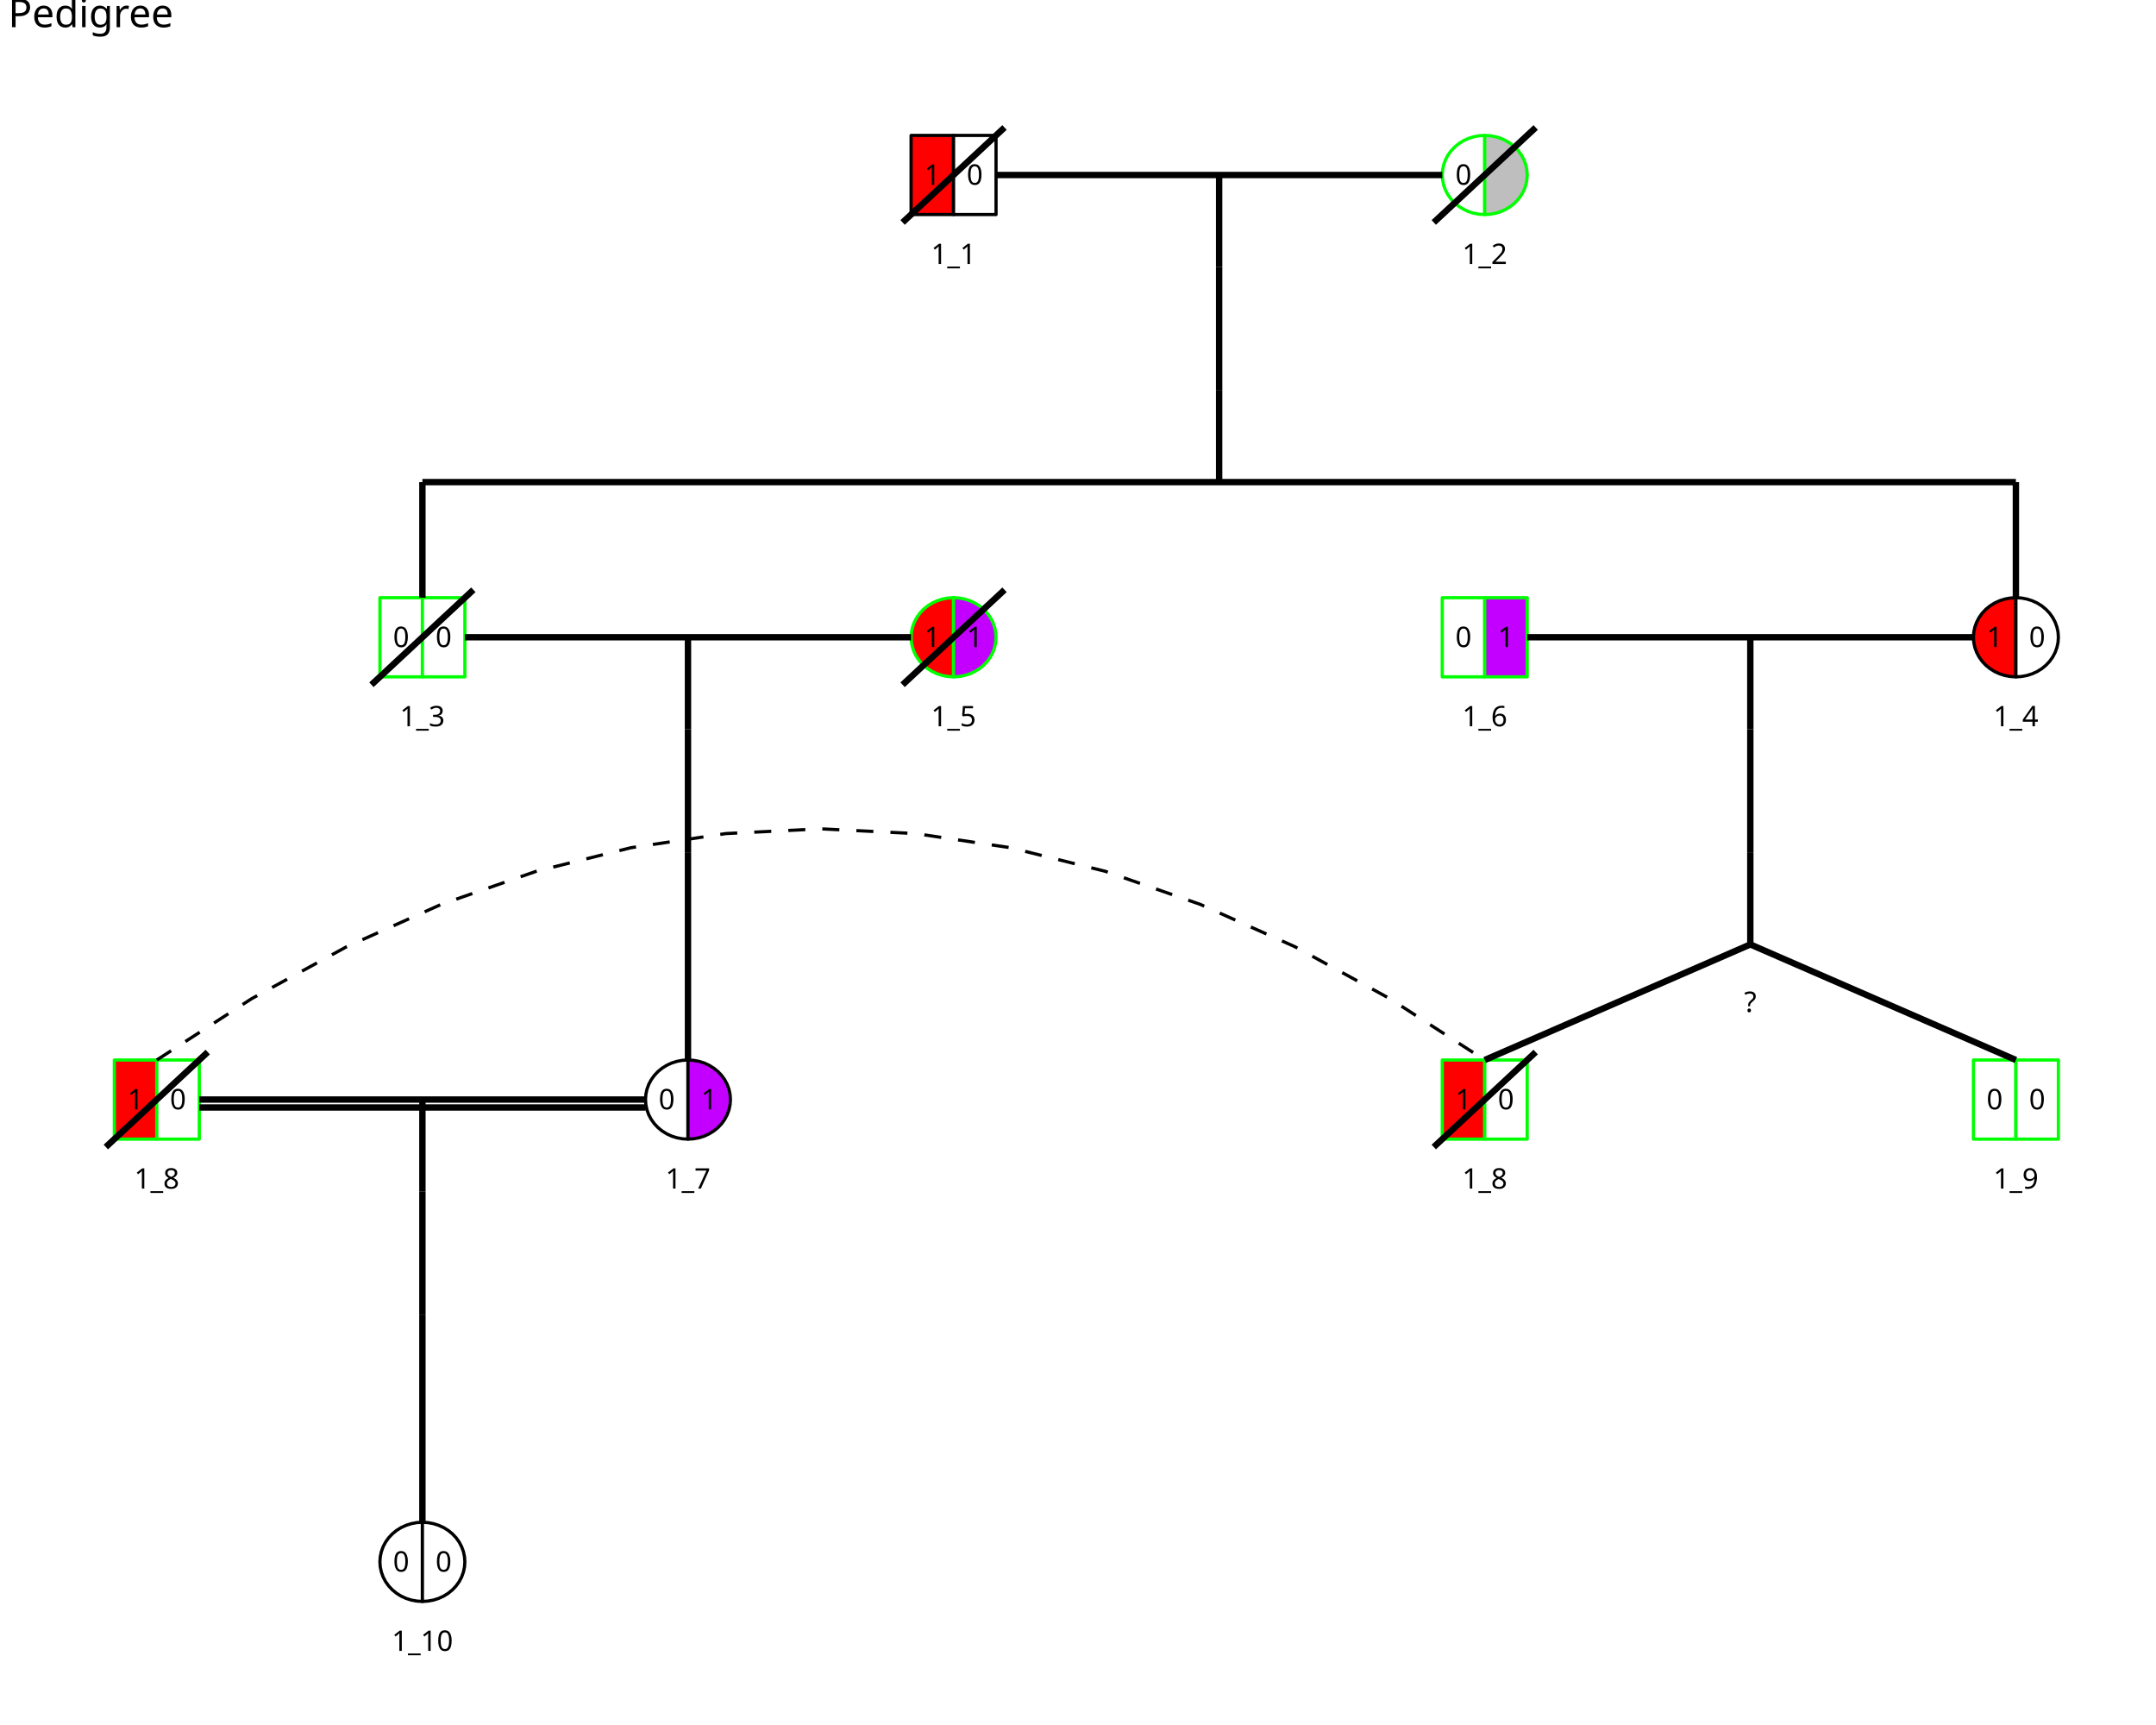
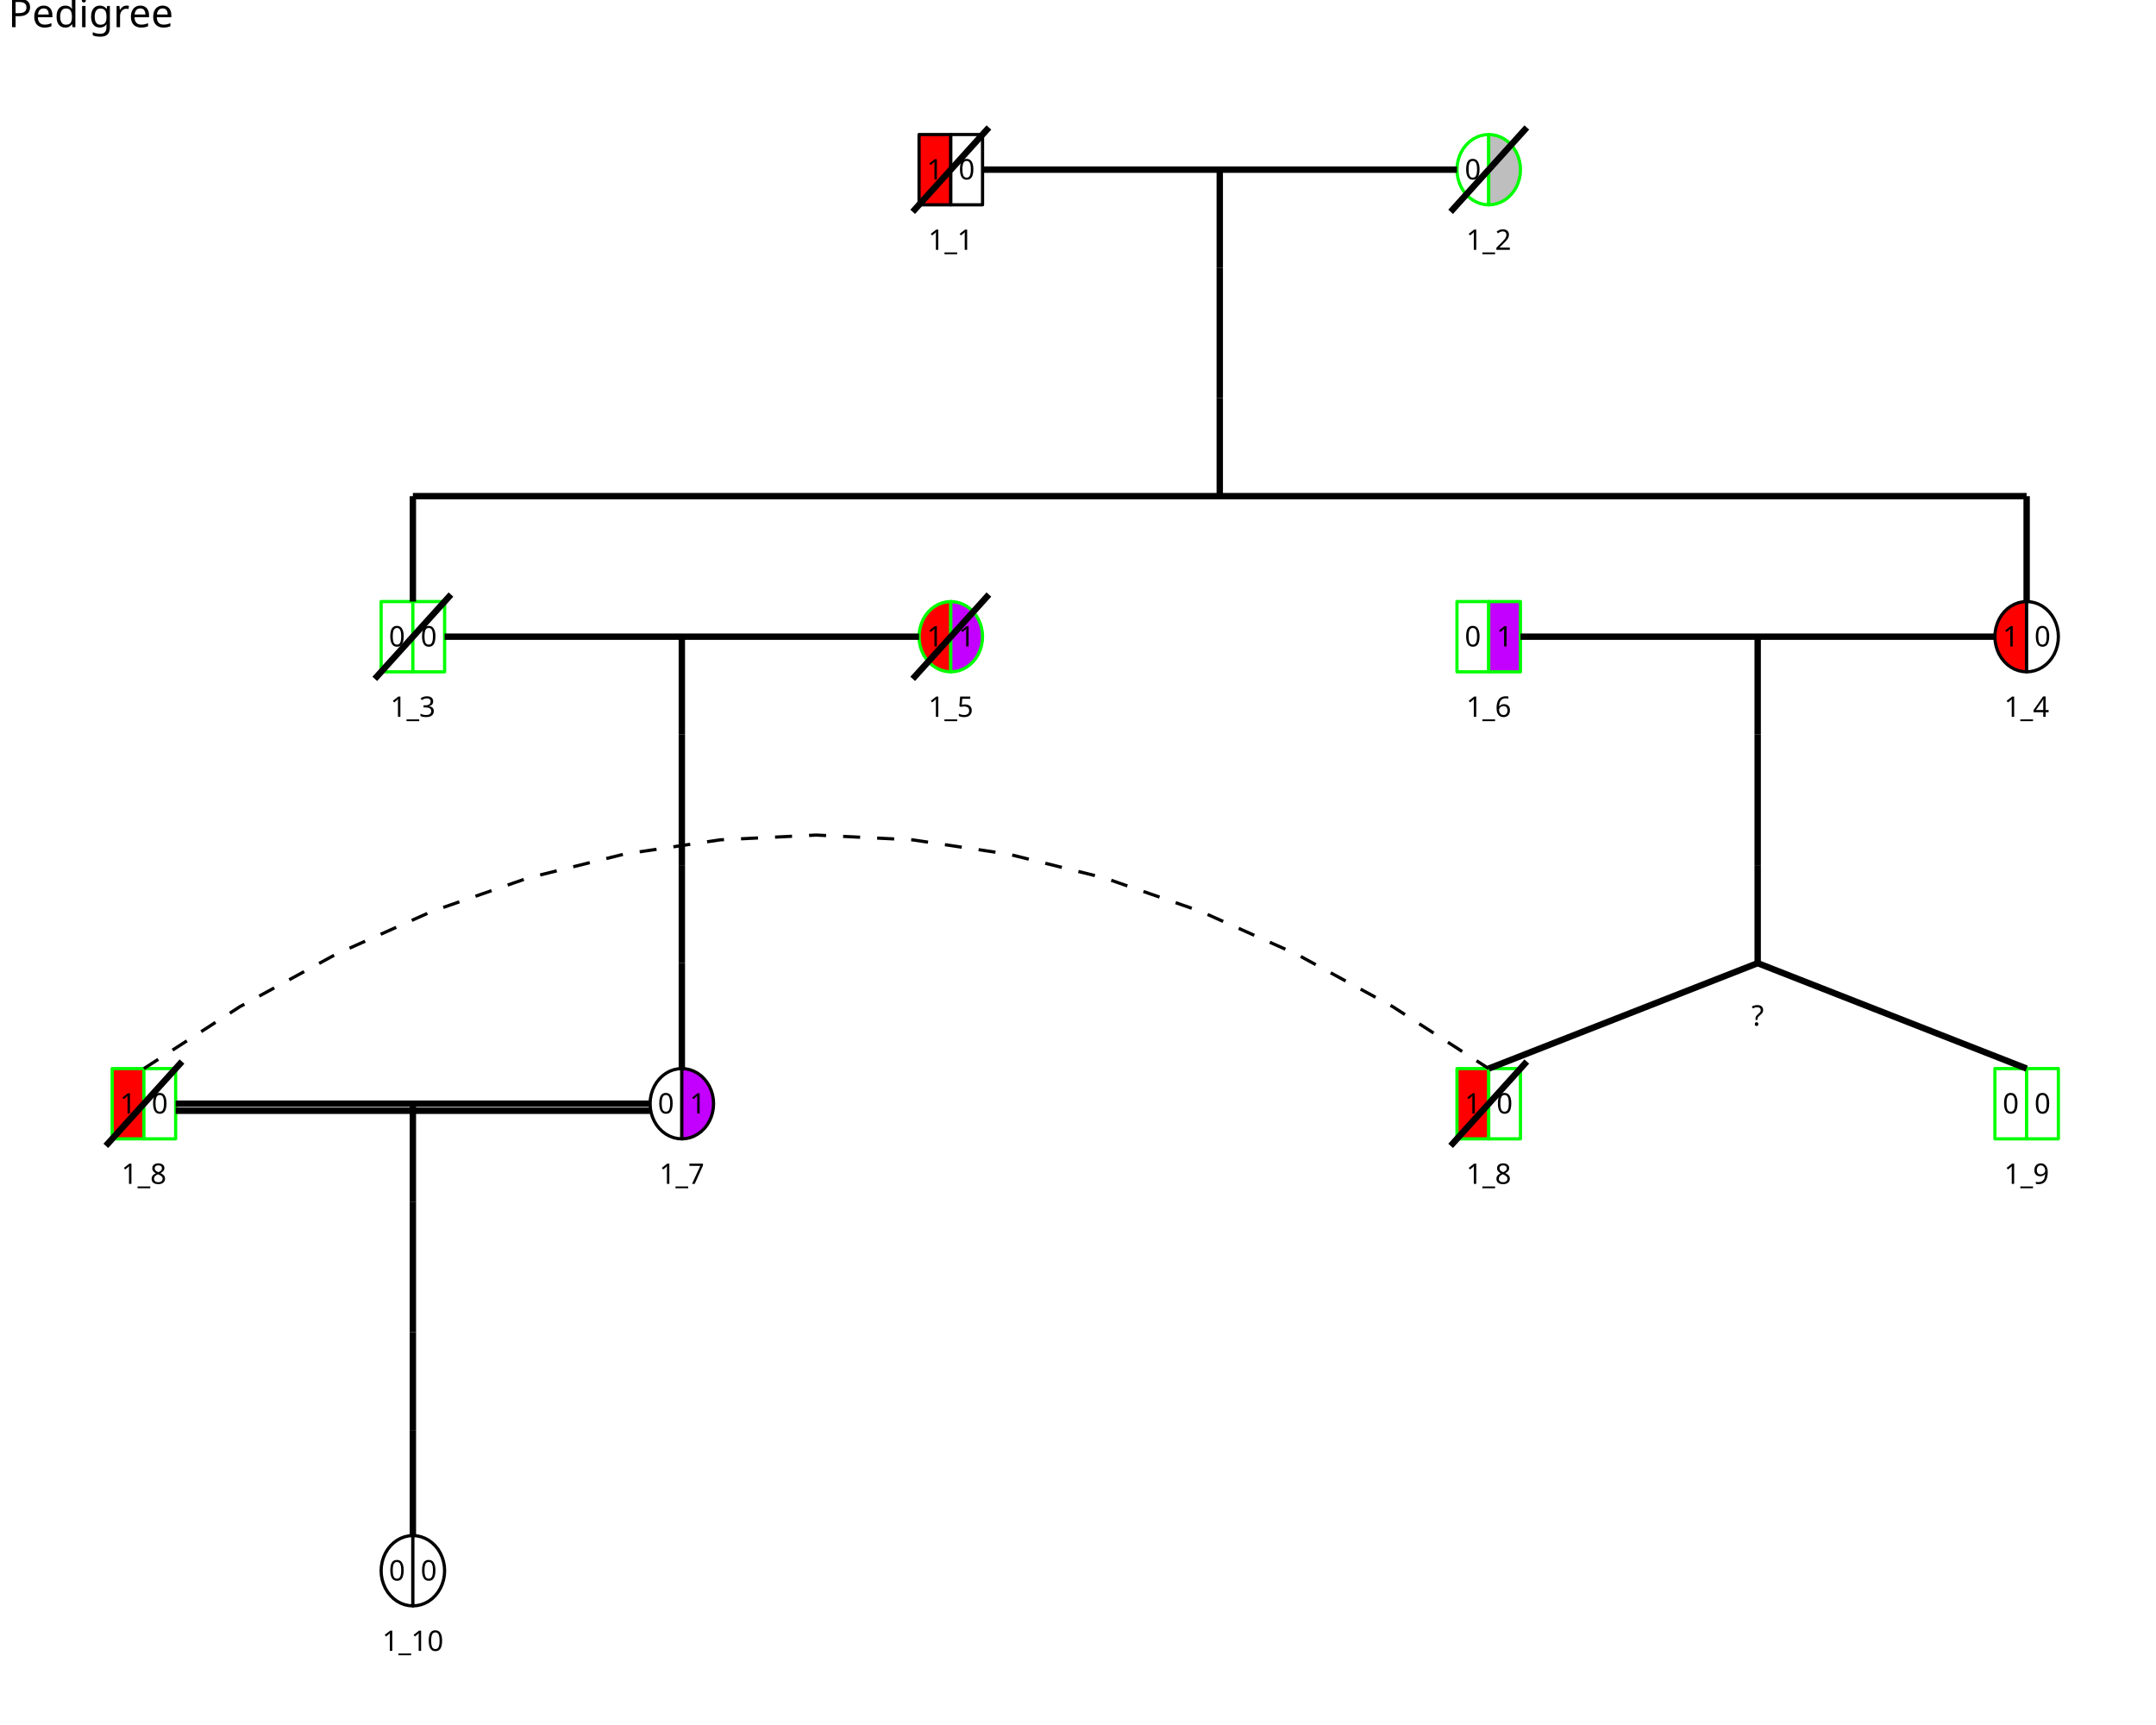
<svg xmlns="http://www.w3.org/2000/svg" class="svglite" data-engine-version="2.0" width="720.00pt" height="576.00pt" viewBox="0 0 720.00 576.00">
  <defs>
    <style type="text/css">
    .svglite line, .svglite polyline, .svglite polygon, .svglite path, .svglite rect, .svglite circle {
      fill: none;
      stroke: #000000;
      stroke-linecap: round;
      stroke-linejoin: round;
      stroke-miterlimit: 10.00;
    }
  </style>
  </defs>
  <rect width="100%" height="100%" style="stroke: none; fill: #FFFFFF;" />
  <defs>
    <clipPath id="cpMC4wMHw3MjAuMDB8MC4wMHw1NzYuMDA=">
      <rect x="0.00" y="0.00" width="720.00" height="576.00" />
    </clipPath>
  </defs>
  <g clip-path="url(#cpMC4wMHw3MjAuMDB8MC4wMHw1NzYuMDA=)">
    <rect x="0.00" y="0.00" width="720.00" height="576.00" style="stroke-width: 1.07; stroke: #FFFFFF; fill: #FFFFFF;" />
  </g>
  <defs>
    <clipPath id="cpMi43NHw3MjAuMDB8MTcuMzB8NTczLjI2">
      <rect x="2.74" y="17.30" width="717.26" height="555.96" />
    </clipPath>
  </defs>
  <g clip-path="url(#cpMi43NHw3MjAuMDB8MTcuMzB8NTczLjI2)">
    <rect x="2.74" y="17.30" width="717.26" height="555.96" style="stroke-width: 1.07; stroke: none;" />
-     <polygon points="318.44,58.43 318.44,45.22 304.26,45.22 304.26,71.64 318.44,71.64 " style="stroke-width: 1.07; stroke-linecap: butt; fill: #FF0000;" />
-     <polygon points="141.06,212.79 141.06,199.58 126.87,199.58 126.87,226.01 141.06,226.01 " style="stroke-width: 1.07; stroke: #00FF00; stroke-linecap: butt; fill: #FFFFFF;" />
-     <polygon points="52.36,367.16 52.36,353.95 38.18,353.95 38.18,380.37 52.36,380.37 " style="stroke-width: 1.07; stroke: #00FF00; stroke-linecap: butt; fill: #FF0000;" />
-     <polygon points="141.06,521.52 141.06,508.31 139.20,508.42 137.38,508.76 135.63,509.32 133.96,510.08 132.42,511.04 131.03,512.18 129.80,513.48 128.77,514.92 127.95,516.47 127.36,518.10 126.99,519.80 126.87,521.52 126.99,523.25 127.36,524.94 127.95,526.58 128.77,528.13 129.80,529.57 131.03,530.87 132.42,532.01 133.96,532.97 135.63,533.73 137.38,534.29 139.20,534.62 141.06,534.74 " style="stroke-width: 1.07; stroke-linecap: butt; fill: #FFFFFF;" />
-     <polygon points="495.83,58.43 495.83,45.22 493.98,45.33 492.16,45.67 490.40,46.22 488.74,46.99 487.19,47.95 485.80,49.09 484.57,50.39 483.54,51.82 482.72,53.37 482.13,55.01 481.77,56.70 481.64,58.43 481.77,60.15 482.13,61.85 482.72,63.49 483.54,65.04 484.57,66.47 485.80,67.77 487.19,68.91 488.74,69.87 490.40,70.64 492.16,71.19 493.98,71.53 495.83,71.64 " style="stroke-width: 1.07; stroke: #00FF00; stroke-linecap: butt; fill: #FFFFFF;" />
-     <polygon points="318.44,212.79 318.44,199.58 316.59,199.69 314.77,200.03 313.01,200.59 311.35,201.35 309.81,202.31 308.41,203.45 307.19,204.75 306.16,206.19 305.34,207.74 304.74,209.37 304.38,211.07 304.26,212.79 304.38,214.52 304.74,216.21 305.34,217.85 306.16,219.40 307.19,220.84 308.41,222.14 309.81,223.28 311.35,224.24 313.01,225.00 314.77,225.56 316.59,225.89 318.44,226.01 " style="stroke-width: 1.07; stroke: #00FF00; stroke-linecap: butt; fill: #FF0000;" />
-     <polygon points="229.75,367.16 229.75,353.95 227.90,354.06 226.08,354.40 224.32,354.95 222.66,355.72 221.11,356.68 219.72,357.82 218.50,359.12 217.47,360.55 216.64,362.10 216.05,363.74 215.69,365.43 215.57,367.16 215.69,368.88 216.05,370.58 216.64,372.22 217.47,373.77 218.50,375.20 219.72,376.50 221.11,377.64 222.66,378.60 224.32,379.37 226.08,379.92 227.90,380.26 229.75,380.37 " style="stroke-width: 1.07; stroke-linecap: butt; fill: #FFFFFF;" />
-     <polygon points="495.83,212.79 495.83,199.58 481.64,199.58 481.64,226.01 495.83,226.01 " style="stroke-width: 1.07; stroke: #00FF00; stroke-linecap: butt; fill: #FFFFFF;" />
-     <polygon points="495.83,367.16 495.83,353.95 481.64,353.95 481.64,380.37 495.83,380.37 " style="stroke-width: 1.07; stroke: #00FF00; stroke-linecap: butt; fill: #FF0000;" />
-     <polygon points="673.21,212.79 673.21,199.58 671.36,199.69 669.54,200.03 667.79,200.59 666.12,201.35 664.58,202.31 663.18,203.45 661.96,204.75 660.93,206.19 660.11,207.74 659.51,209.37 659.15,211.07 659.03,212.79 659.15,214.52 659.51,216.21 660.11,217.85 660.93,219.40 661.96,220.84 663.18,222.14 664.58,223.28 666.12,224.24 667.79,225.00 669.54,225.56 671.36,225.89 673.21,226.01 " style="stroke-width: 1.07; stroke-linecap: butt; fill: #FF0000;" />
-     <polygon points="673.21,367.16 673.21,353.95 659.03,353.95 659.03,380.37 673.21,380.37 " style="stroke-width: 1.07; stroke: #00FF00; stroke-linecap: butt; fill: #FFFFFF;" />
-     <polygon points="318.44,58.43 318.44,71.64 332.63,71.64 332.63,45.22 318.44,45.22 " style="stroke-width: 1.07; stroke-linecap: butt; fill: #FFFFFF;" />
-     <polygon points="141.06,212.79 141.06,226.01 155.24,226.01 155.24,199.58 141.06,199.58 " style="stroke-width: 1.07; stroke: #00FF00; stroke-linecap: butt; fill: #FFFFFF;" />
-     <polygon points="52.36,367.16 52.36,380.37 66.55,380.37 66.55,353.95 52.36,353.95 " style="stroke-width: 1.07; stroke: #00FF00; stroke-linecap: butt; fill: #FFFFFF;" />
-     <polygon points="141.06,521.52 141.06,534.74 142.91,534.62 144.73,534.29 146.48,533.73 148.15,532.97 149.69,532.01 151.09,530.87 152.31,529.57 153.34,528.13 154.16,526.58 154.76,524.94 155.12,523.25 155.24,521.52 155.12,519.80 154.76,518.10 154.16,516.47 153.34,514.92 152.31,513.48 151.09,512.18 149.69,511.04 148.15,510.08 146.48,509.32 144.73,508.76 142.91,508.42 141.06,508.31 " style="stroke-width: 1.07; stroke-linecap: butt; fill: #FFFFFF;" />
-     <polygon points="495.83,58.43 495.83,71.64 497.68,71.53 499.50,71.19 501.26,70.64 502.92,69.87 504.46,68.91 505.86,67.77 507.08,66.47 508.11,65.04 508.93,63.49 509.53,61.85 509.89,60.15 510.01,58.43 509.89,56.70 509.53,55.01 508.93,53.37 508.11,51.82 507.08,50.39 505.86,49.09 504.46,47.95 502.92,46.99 501.26,46.22 499.50,45.67 497.68,45.33 495.83,45.22 " style="stroke-width: 1.07; stroke: #00FF00; stroke-linecap: butt; fill: #BEBEBE;" />
-     <polygon points="318.44,212.79 318.44,226.01 320.29,225.89 322.11,225.56 323.87,225.00 325.53,224.24 327.08,223.28 328.47,222.14 329.69,220.84 330.73,219.40 331.55,217.85 332.14,216.21 332.50,214.52 332.63,212.79 332.50,211.07 332.14,209.37 331.55,207.74 330.73,206.19 329.69,204.75 328.47,203.45 327.08,202.31 325.53,201.35 323.87,200.59 322.11,200.03 320.29,199.69 318.44,199.58 " style="stroke-width: 1.07; stroke: #00FF00; stroke-linecap: butt; fill: #C300FF;" />
-     <polygon points="229.75,367.16 229.75,380.37 231.60,380.26 233.42,379.92 235.18,379.37 236.84,378.60 238.38,377.64 239.78,376.50 241.00,375.20 242.03,373.77 242.85,372.22 243.45,370.58 243.81,368.88 243.93,367.16 243.81,365.43 243.45,363.74 242.85,362.10 242.03,360.55 241.00,359.12 239.78,357.82 238.38,356.68 236.84,355.72 235.18,354.95 233.42,354.40 231.60,354.06 229.75,353.95 " style="stroke-width: 1.07; stroke-linecap: butt; fill: #C300FF;" />
-     <polygon points="495.83,212.79 495.83,226.01 510.01,226.01 510.01,199.58 495.83,199.58 " style="stroke-width: 1.07; stroke: #00FF00; stroke-linecap: butt; fill: #C300FF;" />
-     <polygon points="495.83,367.16 495.83,380.37 510.01,380.37 510.01,353.95 495.83,353.95 " style="stroke-width: 1.07; stroke: #00FF00; stroke-linecap: butt; fill: #FFFFFF;" />
-     <polygon points="673.21,212.79 673.21,226.01 675.06,225.89 676.88,225.56 678.64,225.00 680.31,224.24 681.85,223.28 683.24,222.14 684.47,220.84 685.50,219.40 686.32,217.85 686.91,216.21 687.28,214.52 687.40,212.79 687.28,211.07 686.91,209.37 686.32,207.74 685.50,206.19 684.47,204.75 683.24,203.45 681.85,202.31 680.31,201.35 678.64,200.59 676.88,200.03 675.06,199.69 673.21,199.58 " style="stroke-width: 1.07; stroke-linecap: butt; fill: #FFFFFF;" />
-     <polygon points="673.21,367.16 673.21,380.37 687.40,380.37 687.40,353.95 673.21,353.95 " style="stroke-width: 1.07; stroke: #00FF00; stroke-linecap: butt; fill: #FFFFFF;" />
-     <text x="311.35" y="61.69" text-anchor="middle" style="font-size: 9.48px; font-family: sans;" textLength="5.28px" lengthAdjust="spacingAndGlyphs">1</text>
-     <text x="133.96" y="216.06" text-anchor="middle" style="font-size: 9.48px; font-family: sans;" textLength="5.28px" lengthAdjust="spacingAndGlyphs">0</text>
-     <text x="45.27" y="370.42" text-anchor="middle" style="font-size: 9.48px; font-family: sans;" textLength="5.28px" lengthAdjust="spacingAndGlyphs">1</text>
-     <text x="133.96" y="524.79" text-anchor="middle" style="font-size: 9.48px; font-family: sans;" textLength="5.28px" lengthAdjust="spacingAndGlyphs">0</text>
-     <text x="488.74" y="61.69" text-anchor="middle" style="font-size: 9.48px; font-family: sans;" textLength="5.28px" lengthAdjust="spacingAndGlyphs">0</text>
-     <text x="311.35" y="216.06" text-anchor="middle" style="font-size: 9.48px; font-family: sans;" textLength="5.28px" lengthAdjust="spacingAndGlyphs">1</text>
-     <text x="222.66" y="370.42" text-anchor="middle" style="font-size: 9.48px; font-family: sans;" textLength="5.28px" lengthAdjust="spacingAndGlyphs">0</text>
-     <text x="488.74" y="216.06" text-anchor="middle" style="font-size: 9.48px; font-family: sans;" textLength="5.28px" lengthAdjust="spacingAndGlyphs">0</text>
-     <text x="488.74" y="370.42" text-anchor="middle" style="font-size: 9.48px; font-family: sans;" textLength="5.28px" lengthAdjust="spacingAndGlyphs">1</text>
-     <text x="666.12" y="216.06" text-anchor="middle" style="font-size: 9.48px; font-family: sans;" textLength="5.28px" lengthAdjust="spacingAndGlyphs">1</text>
-     <text x="666.12" y="370.42" text-anchor="middle" style="font-size: 9.48px; font-family: sans;" textLength="5.28px" lengthAdjust="spacingAndGlyphs">0</text>
-     <text x="325.53" y="61.69" text-anchor="middle" style="font-size: 9.48px; font-family: sans;" textLength="5.28px" lengthAdjust="spacingAndGlyphs">0</text>
-     <text x="148.15" y="216.06" text-anchor="middle" style="font-size: 9.48px; font-family: sans;" textLength="5.28px" lengthAdjust="spacingAndGlyphs">0</text>
-     <text x="59.45" y="370.42" text-anchor="middle" style="font-size: 9.48px; font-family: sans;" textLength="5.28px" lengthAdjust="spacingAndGlyphs">0</text>
-     <text x="148.15" y="524.79" text-anchor="middle" style="font-size: 9.48px; font-family: sans;" textLength="5.28px" lengthAdjust="spacingAndGlyphs">0</text>
-     <text x="325.53" y="216.06" text-anchor="middle" style="font-size: 9.48px; font-family: sans;" textLength="5.28px" lengthAdjust="spacingAndGlyphs">1</text>
-     <text x="236.84" y="370.42" text-anchor="middle" style="font-size: 9.48px; font-family: sans;" textLength="5.28px" lengthAdjust="spacingAndGlyphs">1</text>
-     <text x="502.92" y="216.06" text-anchor="middle" style="font-size: 9.48px; font-family: sans;" textLength="5.28px" lengthAdjust="spacingAndGlyphs">1</text>
-     <text x="502.92" y="370.42" text-anchor="middle" style="font-size: 9.48px; font-family: sans;" textLength="5.28px" lengthAdjust="spacingAndGlyphs">0</text>
-     <text x="680.31" y="216.06" text-anchor="middle" style="font-size: 9.48px; font-family: sans;" textLength="5.28px" lengthAdjust="spacingAndGlyphs">0</text>
-     <text x="680.31" y="370.42" text-anchor="middle" style="font-size: 9.48px; font-family: sans;" textLength="5.28px" lengthAdjust="spacingAndGlyphs">0</text>
-     <text x="318.44" y="88.16" text-anchor="middle" style="font-size: 9.48px; font-family: sans;" textLength="15.83px" lengthAdjust="spacingAndGlyphs">1_1</text>
-     <text x="141.06" y="242.52" text-anchor="middle" style="font-size: 9.48px; font-family: sans;" textLength="15.83px" lengthAdjust="spacingAndGlyphs">1_3</text>
-     <text x="52.36" y="396.89" text-anchor="middle" style="font-size: 9.48px; font-family: sans;" textLength="15.83px" lengthAdjust="spacingAndGlyphs">1_8</text>
-     <text x="141.06" y="551.25" text-anchor="middle" style="font-size: 9.48px; font-family: sans;" textLength="21.10px" lengthAdjust="spacingAndGlyphs">1_10</text>
-     <text x="495.83" y="88.16" text-anchor="middle" style="font-size: 9.48px; font-family: sans;" textLength="15.83px" lengthAdjust="spacingAndGlyphs">1_2</text>
-     <text x="318.44" y="242.52" text-anchor="middle" style="font-size: 9.48px; font-family: sans;" textLength="15.83px" lengthAdjust="spacingAndGlyphs">1_5</text>
-     <text x="229.75" y="396.89" text-anchor="middle" style="font-size: 9.48px; font-family: sans;" textLength="15.83px" lengthAdjust="spacingAndGlyphs">1_7</text>
-     <text x="495.83" y="242.52" text-anchor="middle" style="font-size: 9.48px; font-family: sans;" textLength="15.83px" lengthAdjust="spacingAndGlyphs">1_6</text>
-     <text x="495.83" y="396.89" text-anchor="middle" style="font-size: 9.48px; font-family: sans;" textLength="15.83px" lengthAdjust="spacingAndGlyphs">1_8</text>
-     <text x="673.21" y="242.52" text-anchor="middle" style="font-size: 9.48px; font-family: sans;" textLength="15.83px" lengthAdjust="spacingAndGlyphs">1_4</text>
-     <text x="673.21" y="396.89" text-anchor="middle" style="font-size: 9.48px; font-family: sans;" textLength="15.83px" lengthAdjust="spacingAndGlyphs">1_9</text>
-     <text x="584.52" y="337.91" text-anchor="middle" style="font-size: 9.48px; font-family: sans;" textLength="5.28px" lengthAdjust="spacingAndGlyphs">?</text>
-     <line x1="301.42" y1="74.28" x2="335.46" y2="42.57" style="stroke-width: 2.13; stroke-linecap: butt;" />
-     <line x1="124.04" y1="228.65" x2="158.08" y2="196.94" style="stroke-width: 2.13; stroke-linecap: butt;" />
-     <line x1="35.34" y1="383.01" x2="69.38" y2="351.30" style="stroke-width: 2.13; stroke-linecap: butt;" />
-     <line x1="478.81" y1="74.28" x2="512.85" y2="42.57" style="stroke-width: 2.13; stroke-linecap: butt;" />
-     <line x1="301.42" y1="228.65" x2="335.46" y2="196.94" style="stroke-width: 2.13; stroke-linecap: butt;" />
-     <line x1="478.81" y1="383.01" x2="512.85" y2="351.30" style="stroke-width: 2.13; stroke-linecap: butt;" />
-     <line x1="332.63" y1="58.43" x2="481.64" y2="58.43" style="stroke-width: 2.13; stroke-linecap: butt;" />
-     <line x1="155.24" y1="212.79" x2="304.26" y2="212.79" style="stroke-width: 2.13; stroke-linecap: butt;" />
-     <line x1="66.55" y1="367.16" x2="215.57" y2="367.16" style="stroke-width: 2.13; stroke-linecap: butt;" />
-     <line x1="510.01" y1="212.79" x2="659.03" y2="212.79" style="stroke-width: 2.13; stroke-linecap: butt;" />
-     <line x1="66.55" y1="369.80" x2="215.57" y2="369.80" style="stroke-width: 2.13; stroke-linecap: butt;" />
-     <line x1="141.06" y1="199.58" x2="141.06" y2="160.99" style="stroke-width: 2.13; stroke-linecap: butt;" />
-     <line x1="673.21" y1="199.58" x2="673.21" y2="160.99" style="stroke-width: 2.13; stroke-linecap: butt;" />
-     <line x1="141.06" y1="160.99" x2="673.21" y2="160.99" style="stroke-width: 2.13; stroke-linecap: butt;" />
-     <line x1="407.13" y1="160.99" x2="407.13" y2="130.22" style="stroke-width: 2.13; stroke-linecap: butt;" />
-     <line x1="407.13" y1="130.22" x2="407.13" y2="89.20" style="stroke-width: 2.13; stroke-linecap: butt;" />
-     <line x1="407.13" y1="89.20" x2="407.13" y2="58.43" style="stroke-width: 2.13; stroke-linecap: butt;" />
-     <line x1="229.75" y1="353.95" x2="229.75" y2="315.36" style="stroke-width: 2.13; stroke-linecap: butt;" />
-     <line x1="229.75" y1="315.36" x2="229.75" y2="315.36" style="stroke-width: 2.13; stroke-linecap: butt;" />
-     <line x1="229.75" y1="315.36" x2="229.75" y2="284.59" style="stroke-width: 2.13; stroke-linecap: butt;" />
-     <line x1="229.75" y1="284.59" x2="229.75" y2="243.56" style="stroke-width: 2.13; stroke-linecap: butt;" />
-     <line x1="229.75" y1="243.56" x2="229.75" y2="212.79" style="stroke-width: 2.13; stroke-linecap: butt;" />
-     <line x1="495.83" y1="353.95" x2="584.52" y2="315.36" style="stroke-width: 2.13; stroke-linecap: butt;" />
-     <line x1="673.21" y1="353.95" x2="584.52" y2="315.36" style="stroke-width: 2.13; stroke-linecap: butt;" />
-     <line x1="584.52" y1="315.36" x2="584.52" y2="315.36" style="stroke-width: 2.13; stroke-linecap: butt;" />
-     <line x1="584.52" y1="315.36" x2="584.52" y2="284.59" style="stroke-width: 2.13; stroke-linecap: butt;" />
-     <line x1="584.52" y1="284.59" x2="584.52" y2="243.56" style="stroke-width: 2.13; stroke-linecap: butt;" />
-     <line x1="584.52" y1="243.56" x2="584.52" y2="212.79" style="stroke-width: 2.13; stroke-linecap: butt;" />
-     <line x1="141.06" y1="508.31" x2="141.06" y2="469.72" style="stroke-width: 2.13; stroke-linecap: butt;" />
-     <line x1="141.06" y1="469.72" x2="141.06" y2="469.72" style="stroke-width: 2.13; stroke-linecap: butt;" />
-     <line x1="141.06" y1="469.72" x2="141.06" y2="438.95" style="stroke-width: 2.13; stroke-linecap: butt;" />
-     <line x1="141.06" y1="438.95" x2="141.06" y2="397.93" style="stroke-width: 2.13; stroke-linecap: butt;" />
-     <line x1="141.06" y1="397.93" x2="141.06" y2="367.16" style="stroke-width: 2.13; stroke-linecap: butt;" />
-     <polyline points="52.36,353.95 84.04,333.47 115.72,316.14 147.39,301.97 179.07,290.94 210.74,283.06 242.42,278.34 274.10,276.76 305.77,278.34 337.45,283.06 369.12,290.94 400.80,301.97 432.48,316.14 464.15,333.47 495.83,353.95 " style="stroke-width: 1.07; stroke-dasharray: 5.69,5.69; stroke-linecap: butt;" />
+     <polygon points="317.52,56.65 317.52,44.92 306.92,44.92 306.92,68.39 317.52,68.39 " style="stroke-width: 1.07; stroke-linecap: butt; fill: #FF0000;" />
+     <polygon points="137.88,212.60 137.88,200.87 127.28,200.87 127.28,224.33 137.88,224.33 " style="stroke-width: 1.07; stroke: #00FF00; stroke-linecap: butt; fill: #FFFFFF;" />
+     <polygon points="48.06,368.54 48.06,356.81 37.46,356.81 37.46,380.28 48.06,380.28 " style="stroke-width: 1.07; stroke: #00FF00; stroke-linecap: butt; fill: #FF0000;" />
+     <polygon points="137.88,524.49 137.88,512.75 136.50,512.85 135.14,513.15 133.82,513.65 132.58,514.33 131.43,515.18 130.39,516.19 129.47,517.34 128.70,518.62 128.09,520.00 127.64,521.45 127.37,522.96 127.28,524.49 127.37,526.02 127.64,527.52 128.09,528.98 128.70,530.35 129.47,531.63 130.39,532.78 131.43,533.80 132.58,534.65 133.82,535.33 135.14,535.82 136.50,536.12 137.88,536.22 " style="stroke-width: 1.07; stroke-linecap: butt; fill: #FFFFFF;" />
+     <polygon points="497.16,56.65 497.16,44.92 495.78,45.02 494.42,45.32 493.10,45.81 491.86,46.49 490.71,47.35 489.67,48.36 488.75,49.51 487.98,50.79 487.37,52.16 486.92,53.62 486.65,55.12 486.56,56.65 486.65,58.19 486.92,59.69 487.37,61.14 487.98,62.52 488.75,63.80 489.67,64.95 490.71,65.96 491.86,66.82 493.10,67.49 494.42,67.99 495.78,68.29 497.16,68.39 " style="stroke-width: 1.07; stroke: #00FF00; stroke-linecap: butt; fill: #FFFFFF;" />
+     <polygon points="317.52,212.60 317.52,200.87 316.14,200.97 314.78,201.27 313.46,201.76 312.22,202.44 311.07,203.29 310.03,204.30 309.11,205.46 308.34,206.73 307.73,208.11 307.28,209.56 307.01,211.07 306.92,212.60 307.01,214.13 307.28,215.64 307.73,217.09 308.34,218.47 309.11,219.74 310.03,220.89 311.07,221.91 312.22,222.76 313.46,223.44 314.78,223.93 316.14,224.23 317.52,224.33 " style="stroke-width: 1.07; stroke: #00FF00; stroke-linecap: butt; fill: #FF0000;" />
+     <polygon points="227.70,368.54 227.70,356.81 226.32,356.91 224.96,357.21 223.64,357.70 222.40,358.38 221.25,359.23 220.21,360.25 219.29,361.40 218.52,362.68 217.91,364.05 217.46,365.51 217.19,367.01 217.10,368.54 217.19,370.07 217.46,371.58 217.91,373.03 218.52,374.41 219.29,375.69 220.21,376.84 221.25,377.85 222.40,378.70 223.64,379.38 224.96,379.88 226.32,380.18 227.70,380.28 " style="stroke-width: 1.07; stroke-linecap: butt; fill: #FFFFFF;" />
+     <polygon points="497.16,212.60 497.16,200.87 486.56,200.87 486.56,224.33 497.16,224.33 " style="stroke-width: 1.07; stroke: #00FF00; stroke-linecap: butt; fill: #FFFFFF;" />
+     <polygon points="497.16,368.54 497.16,356.81 486.56,356.81 486.56,380.28 497.16,380.28 " style="stroke-width: 1.07; stroke: #00FF00; stroke-linecap: butt; fill: #FF0000;" />
+     <polygon points="676.80,212.60 676.80,200.87 675.42,200.97 674.06,201.27 672.74,201.76 671.50,202.44 670.35,203.29 669.31,204.30 668.39,205.46 667.62,206.73 667.01,208.11 666.56,209.56 666.29,211.07 666.20,212.60 666.29,214.13 666.56,215.64 667.01,217.09 667.62,218.47 668.39,219.74 669.31,220.89 670.35,221.91 671.50,222.76 672.74,223.44 674.06,223.93 675.42,224.23 676.80,224.33 " style="stroke-width: 1.07; stroke-linecap: butt; fill: #FF0000;" />
+     <polygon points="676.80,368.54 676.80,356.81 666.20,356.81 666.20,380.28 676.80,380.28 " style="stroke-width: 1.07; stroke: #00FF00; stroke-linecap: butt; fill: #FFFFFF;" />
+     <polygon points="317.52,56.65 317.52,68.39 328.12,68.39 328.12,44.92 317.52,44.92 " style="stroke-width: 1.07; stroke-linecap: butt; fill: #FFFFFF;" />
+     <polygon points="137.88,212.60 137.88,224.33 148.48,224.33 148.48,200.87 137.88,200.87 " style="stroke-width: 1.07; stroke: #00FF00; stroke-linecap: butt; fill: #FFFFFF;" />
+     <polygon points="48.06,368.54 48.06,380.28 58.66,380.28 58.66,356.81 48.06,356.81 " style="stroke-width: 1.07; stroke: #00FF00; stroke-linecap: butt; fill: #FFFFFF;" />
+     <polygon points="137.88,524.49 137.88,536.22 139.26,536.12 140.62,535.82 141.93,535.33 143.18,534.65 144.33,533.80 145.37,532.78 146.29,531.63 147.06,530.35 147.67,528.98 148.12,527.52 148.39,526.02 148.48,524.49 148.39,522.96 148.12,521.45 147.67,520.00 147.06,518.62 146.29,517.34 145.37,516.19 144.33,515.18 143.18,514.33 141.93,513.65 140.62,513.15 139.26,512.85 137.88,512.75 " style="stroke-width: 1.07; stroke-linecap: butt; fill: #FFFFFF;" />
+     <polygon points="497.16,56.65 497.16,68.39 498.54,68.29 499.90,67.99 501.22,67.49 502.46,66.82 503.61,65.96 504.65,64.95 505.57,63.80 506.34,62.52 506.95,61.14 507.40,59.69 507.67,58.19 507.76,56.65 507.67,55.12 507.40,53.62 506.95,52.16 506.34,50.79 505.57,49.51 504.65,48.36 503.61,47.35 502.46,46.49 501.22,45.81 499.90,45.32 498.54,45.02 497.16,44.92 " style="stroke-width: 1.07; stroke: #00FF00; stroke-linecap: butt; fill: #BEBEBE;" />
+     <polygon points="317.52,212.60 317.52,224.33 318.90,224.23 320.26,223.93 321.57,223.44 322.82,222.76 323.97,221.91 325.01,220.89 325.93,219.74 326.70,218.47 327.31,217.09 327.76,215.64 328.03,214.13 328.12,212.60 328.03,211.07 327.76,209.56 327.31,208.11 326.70,206.73 325.93,205.46 325.01,204.30 323.97,203.29 322.82,202.44 321.57,201.76 320.26,201.27 318.90,200.97 317.52,200.87 " style="stroke-width: 1.07; stroke: #00FF00; stroke-linecap: butt; fill: #C300FF;" />
+     <polygon points="227.70,368.54 227.70,380.28 229.08,380.18 230.44,379.88 231.75,379.38 233.00,378.70 234.15,377.85 235.19,376.84 236.11,375.69 236.88,374.41 237.49,373.03 237.94,371.58 238.21,370.07 238.30,368.54 238.21,367.01 237.94,365.51 237.49,364.05 236.88,362.68 236.11,361.40 235.19,360.25 234.15,359.23 233.00,358.38 231.75,357.70 230.44,357.21 229.08,356.91 227.70,356.81 " style="stroke-width: 1.07; stroke-linecap: butt; fill: #C300FF;" />
+     <polygon points="497.16,212.60 497.16,224.33 507.76,224.33 507.76,200.87 497.16,200.87 " style="stroke-width: 1.07; stroke: #00FF00; stroke-linecap: butt; fill: #C300FF;" />
+     <polygon points="497.16,368.54 497.16,380.28 507.76,380.28 507.76,356.81 497.16,356.81 " style="stroke-width: 1.07; stroke: #00FF00; stroke-linecap: butt; fill: #FFFFFF;" />
+     <polygon points="676.80,212.60 676.80,224.33 678.18,224.23 679.54,223.93 680.86,223.44 682.10,222.76 683.25,221.91 684.29,220.89 685.21,219.74 685.98,218.47 686.59,217.09 687.04,215.64 687.31,214.13 687.40,212.60 687.31,211.07 687.04,209.56 686.59,208.11 685.98,206.73 685.21,205.46 684.29,204.30 683.25,203.29 682.10,202.44 680.86,201.76 679.54,201.27 678.18,200.97 676.80,200.87 " style="stroke-width: 1.07; stroke-linecap: butt; fill: #FFFFFF;" />
+     <polygon points="676.80,368.54 676.80,380.28 687.40,380.28 687.40,356.81 676.80,356.81 " style="stroke-width: 1.07; stroke: #00FF00; stroke-linecap: butt; fill: #FFFFFF;" />
+     <text x="312.22" y="59.92" text-anchor="middle" style="font-size: 9.48px; font-family: sans;" textLength="5.28px" lengthAdjust="spacingAndGlyphs">1</text>
+     <text x="132.58" y="215.86" text-anchor="middle" style="font-size: 9.48px; font-family: sans;" textLength="5.28px" lengthAdjust="spacingAndGlyphs">0</text>
+     <text x="42.76" y="371.81" text-anchor="middle" style="font-size: 9.48px; font-family: sans;" textLength="5.28px" lengthAdjust="spacingAndGlyphs">1</text>
+     <text x="132.58" y="527.75" text-anchor="middle" style="font-size: 9.48px; font-family: sans;" textLength="5.28px" lengthAdjust="spacingAndGlyphs">0</text>
+     <text x="491.86" y="59.92" text-anchor="middle" style="font-size: 9.48px; font-family: sans;" textLength="5.28px" lengthAdjust="spacingAndGlyphs">0</text>
+     <text x="312.22" y="215.86" text-anchor="middle" style="font-size: 9.48px; font-family: sans;" textLength="5.28px" lengthAdjust="spacingAndGlyphs">1</text>
+     <text x="222.40" y="371.81" text-anchor="middle" style="font-size: 9.48px; font-family: sans;" textLength="5.28px" lengthAdjust="spacingAndGlyphs">0</text>
+     <text x="491.86" y="215.86" text-anchor="middle" style="font-size: 9.48px; font-family: sans;" textLength="5.28px" lengthAdjust="spacingAndGlyphs">0</text>
+     <text x="491.86" y="371.81" text-anchor="middle" style="font-size: 9.48px; font-family: sans;" textLength="5.28px" lengthAdjust="spacingAndGlyphs">1</text>
+     <text x="671.50" y="215.86" text-anchor="middle" style="font-size: 9.48px; font-family: sans;" textLength="5.28px" lengthAdjust="spacingAndGlyphs">1</text>
+     <text x="671.50" y="371.81" text-anchor="middle" style="font-size: 9.48px; font-family: sans;" textLength="5.28px" lengthAdjust="spacingAndGlyphs">0</text>
+     <text x="322.82" y="59.92" text-anchor="middle" style="font-size: 9.48px; font-family: sans;" textLength="5.28px" lengthAdjust="spacingAndGlyphs">0</text>
+     <text x="143.18" y="215.86" text-anchor="middle" style="font-size: 9.48px; font-family: sans;" textLength="5.28px" lengthAdjust="spacingAndGlyphs">0</text>
+     <text x="53.36" y="371.81" text-anchor="middle" style="font-size: 9.48px; font-family: sans;" textLength="5.28px" lengthAdjust="spacingAndGlyphs">0</text>
+     <text x="143.18" y="527.75" text-anchor="middle" style="font-size: 9.48px; font-family: sans;" textLength="5.28px" lengthAdjust="spacingAndGlyphs">0</text>
+     <text x="322.82" y="215.86" text-anchor="middle" style="font-size: 9.48px; font-family: sans;" textLength="5.28px" lengthAdjust="spacingAndGlyphs">1</text>
+     <text x="233.00" y="371.81" text-anchor="middle" style="font-size: 9.48px; font-family: sans;" textLength="5.28px" lengthAdjust="spacingAndGlyphs">1</text>
+     <text x="502.46" y="215.86" text-anchor="middle" style="font-size: 9.48px; font-family: sans;" textLength="5.28px" lengthAdjust="spacingAndGlyphs">1</text>
+     <text x="502.46" y="371.81" text-anchor="middle" style="font-size: 9.48px; font-family: sans;" textLength="5.28px" lengthAdjust="spacingAndGlyphs">0</text>
+     <text x="682.10" y="215.86" text-anchor="middle" style="font-size: 9.48px; font-family: sans;" textLength="5.28px" lengthAdjust="spacingAndGlyphs">0</text>
+     <text x="682.10" y="371.81" text-anchor="middle" style="font-size: 9.48px; font-family: sans;" textLength="5.28px" lengthAdjust="spacingAndGlyphs">0</text>
+     <text x="317.52" y="83.42" text-anchor="middle" style="font-size: 9.48px; font-family: sans;" textLength="15.83px" lengthAdjust="spacingAndGlyphs">1_1</text>
+     <text x="137.88" y="239.36" text-anchor="middle" style="font-size: 9.48px; font-family: sans;" textLength="15.83px" lengthAdjust="spacingAndGlyphs">1_3</text>
+     <text x="48.06" y="395.31" text-anchor="middle" style="font-size: 9.48px; font-family: sans;" textLength="15.83px" lengthAdjust="spacingAndGlyphs">1_8</text>
+     <text x="137.88" y="551.25" text-anchor="middle" style="font-size: 9.48px; font-family: sans;" textLength="21.10px" lengthAdjust="spacingAndGlyphs">1_10</text>
+     <text x="497.16" y="83.42" text-anchor="middle" style="font-size: 9.48px; font-family: sans;" textLength="15.83px" lengthAdjust="spacingAndGlyphs">1_2</text>
+     <text x="317.52" y="239.36" text-anchor="middle" style="font-size: 9.48px; font-family: sans;" textLength="15.83px" lengthAdjust="spacingAndGlyphs">1_5</text>
+     <text x="227.70" y="395.31" text-anchor="middle" style="font-size: 9.48px; font-family: sans;" textLength="15.83px" lengthAdjust="spacingAndGlyphs">1_7</text>
+     <text x="497.16" y="239.36" text-anchor="middle" style="font-size: 9.48px; font-family: sans;" textLength="15.83px" lengthAdjust="spacingAndGlyphs">1_6</text>
+     <text x="497.16" y="395.31" text-anchor="middle" style="font-size: 9.48px; font-family: sans;" textLength="15.83px" lengthAdjust="spacingAndGlyphs">1_8</text>
+     <text x="676.80" y="239.36" text-anchor="middle" style="font-size: 9.48px; font-family: sans;" textLength="15.83px" lengthAdjust="spacingAndGlyphs">1_4</text>
+     <text x="676.80" y="395.31" text-anchor="middle" style="font-size: 9.48px; font-family: sans;" textLength="15.83px" lengthAdjust="spacingAndGlyphs">1_9</text>
+     <text x="586.98" y="342.47" text-anchor="middle" style="font-size: 9.48px; font-family: sans;" textLength="5.28px" lengthAdjust="spacingAndGlyphs">?</text>
+     <line x1="304.80" y1="70.73" x2="330.24" y2="42.57" style="stroke-width: 2.13; stroke-linecap: butt;" />
+     <line x1="125.16" y1="226.68" x2="150.60" y2="198.52" style="stroke-width: 2.13; stroke-linecap: butt;" />
+     <line x1="35.34" y1="382.62" x2="60.78" y2="354.46" style="stroke-width: 2.13; stroke-linecap: butt;" />
+     <line x1="484.44" y1="70.73" x2="509.88" y2="42.57" style="stroke-width: 2.13; stroke-linecap: butt;" />
+     <line x1="304.80" y1="226.68" x2="330.24" y2="198.52" style="stroke-width: 2.13; stroke-linecap: butt;" />
+     <line x1="484.44" y1="382.62" x2="509.88" y2="354.46" style="stroke-width: 2.13; stroke-linecap: butt;" />
+     <line x1="328.12" y1="56.65" x2="486.56" y2="56.65" style="stroke-width: 2.13; stroke-linecap: butt;" />
+     <line x1="148.48" y1="212.60" x2="306.92" y2="212.60" style="stroke-width: 2.13; stroke-linecap: butt;" />
+     <line x1="58.66" y1="368.54" x2="217.10" y2="368.54" style="stroke-width: 2.13; stroke-linecap: butt;" />
+     <line x1="507.76" y1="212.60" x2="666.20" y2="212.60" style="stroke-width: 2.13; stroke-linecap: butt;" />
+     <line x1="58.66" y1="370.89" x2="217.10" y2="370.89" style="stroke-width: 2.13; stroke-linecap: butt;" />
+     <line x1="137.88" y1="200.87" x2="137.88" y2="165.67" style="stroke-width: 2.13; stroke-linecap: butt;" />
+     <line x1="676.80" y1="200.87" x2="676.80" y2="165.67" style="stroke-width: 2.13; stroke-linecap: butt;" />
+     <line x1="137.88" y1="165.67" x2="676.80" y2="165.67" style="stroke-width: 2.13; stroke-linecap: butt;" />
+     <line x1="407.34" y1="165.67" x2="407.34" y2="132.96" style="stroke-width: 2.13; stroke-linecap: butt;" />
+     <line x1="407.34" y1="132.96" x2="407.34" y2="89.36" style="stroke-width: 2.13; stroke-linecap: butt;" />
+     <line x1="407.34" y1="89.36" x2="407.34" y2="56.65" style="stroke-width: 2.13; stroke-linecap: butt;" />
+     <line x1="227.70" y1="356.81" x2="227.70" y2="321.61" style="stroke-width: 2.13; stroke-linecap: butt;" />
+     <line x1="227.70" y1="321.61" x2="227.70" y2="321.61" style="stroke-width: 2.13; stroke-linecap: butt;" />
+     <line x1="227.70" y1="321.61" x2="227.70" y2="288.91" style="stroke-width: 2.13; stroke-linecap: butt;" />
+     <line x1="227.70" y1="288.91" x2="227.70" y2="245.30" style="stroke-width: 2.13; stroke-linecap: butt;" />
+     <line x1="227.70" y1="245.30" x2="227.70" y2="212.60" style="stroke-width: 2.13; stroke-linecap: butt;" />
+     <line x1="497.16" y1="356.81" x2="586.98" y2="321.61" style="stroke-width: 2.13; stroke-linecap: butt;" />
+     <line x1="676.80" y1="356.81" x2="586.98" y2="321.61" style="stroke-width: 2.13; stroke-linecap: butt;" />
+     <line x1="586.98" y1="321.61" x2="586.98" y2="321.61" style="stroke-width: 2.13; stroke-linecap: butt;" />
+     <line x1="586.98" y1="321.61" x2="586.98" y2="288.91" style="stroke-width: 2.13; stroke-linecap: butt;" />
+     <line x1="586.98" y1="288.91" x2="586.98" y2="245.30" style="stroke-width: 2.13; stroke-linecap: butt;" />
+     <line x1="586.98" y1="245.30" x2="586.98" y2="212.60" style="stroke-width: 2.13; stroke-linecap: butt;" />
+     <line x1="137.88" y1="512.75" x2="137.88" y2="477.55" style="stroke-width: 2.13; stroke-linecap: butt;" />
+     <line x1="137.88" y1="477.55" x2="137.88" y2="477.55" style="stroke-width: 2.13; stroke-linecap: butt;" />
+     <line x1="137.88" y1="477.55" x2="137.88" y2="444.85" style="stroke-width: 2.13; stroke-linecap: butt;" />
+     <line x1="137.88" y1="444.85" x2="137.88" y2="401.25" style="stroke-width: 2.13; stroke-linecap: butt;" />
+     <line x1="137.88" y1="401.25" x2="137.88" y2="368.54" style="stroke-width: 2.13; stroke-linecap: butt;" />
+     <polyline points="48.06,356.81 80.14,336.12 112.22,318.62 144.30,304.30 176.37,293.16 208.45,285.20 240.53,280.43 272.61,278.84 304.69,280.43 336.77,285.20 368.85,293.16 400.92,304.30 433.00,318.62 465.08,336.12 497.16,356.81 " style="stroke-width: 1.07; stroke-dasharray: 5.69,5.69; stroke-linecap: butt;" />
  </g>
  <g clip-path="url(#cpMC4wMHw3MjAuMDB8MC4wMHw1NzYuMDA=)">
    <text x="2.74" y="9.08" style="font-size: 13.20px; font-family: sans;" textLength="52.84px" lengthAdjust="spacingAndGlyphs">Pedigree</text>
  </g>
</svg>
